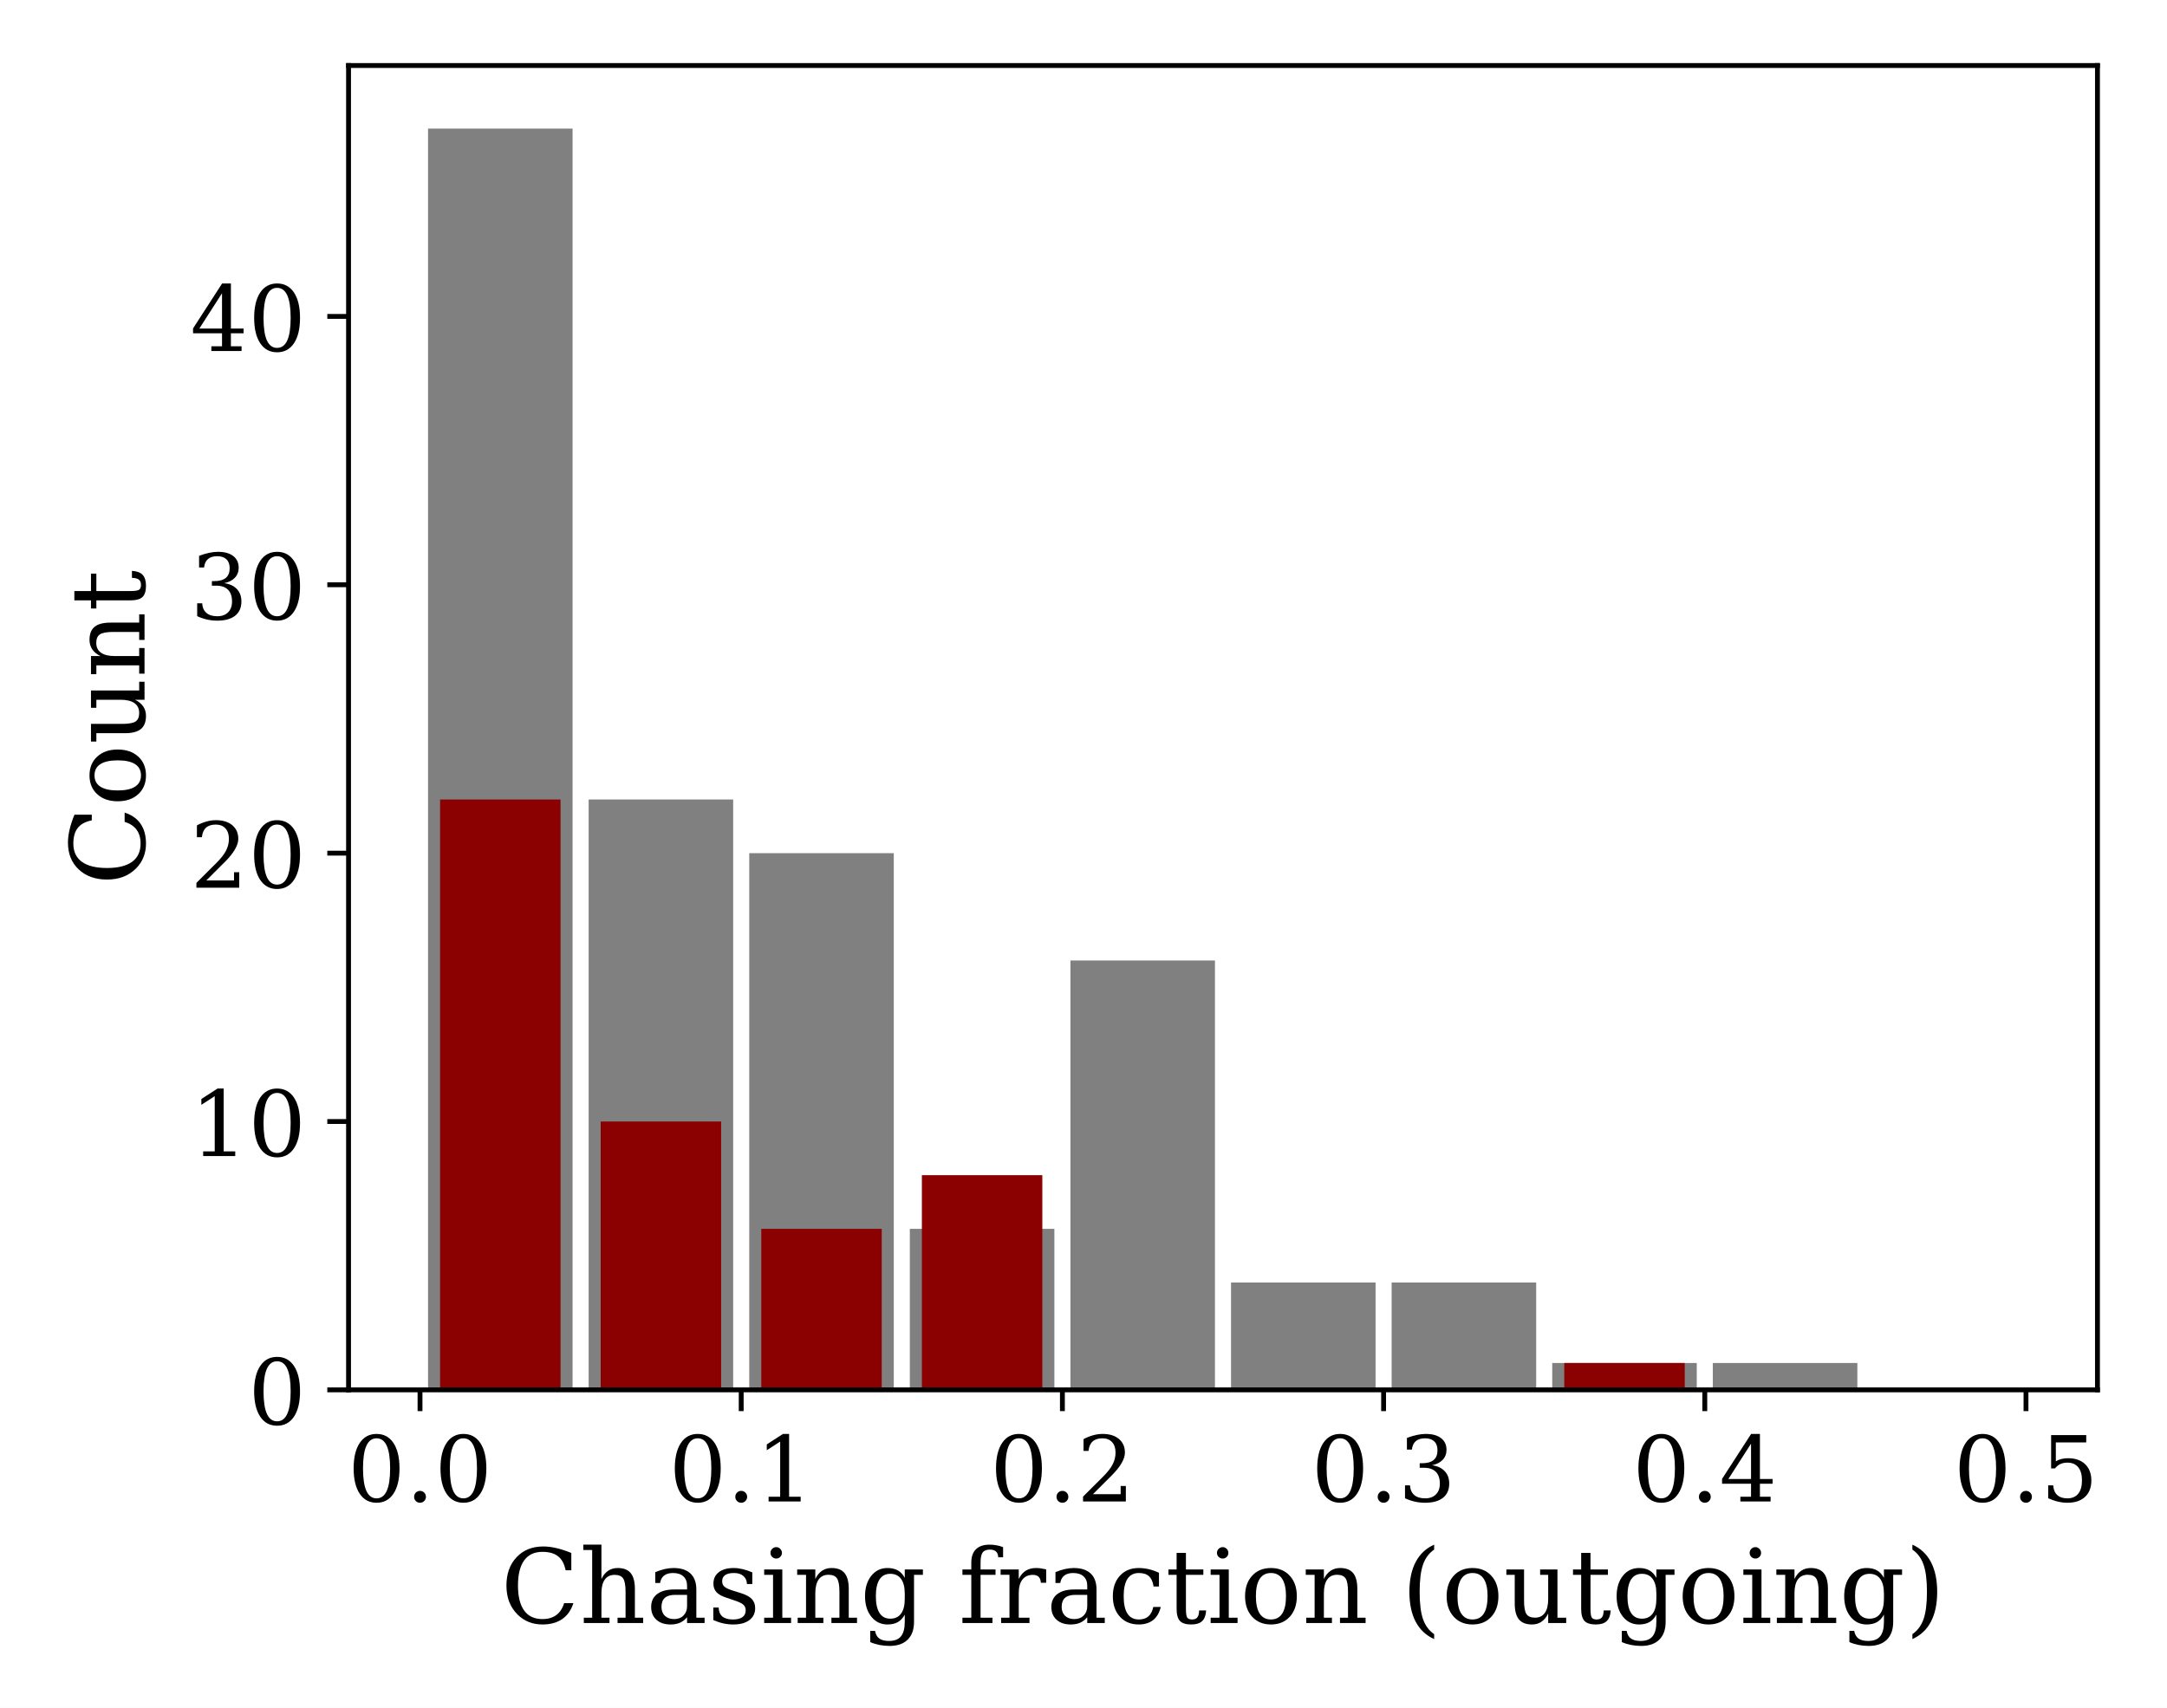
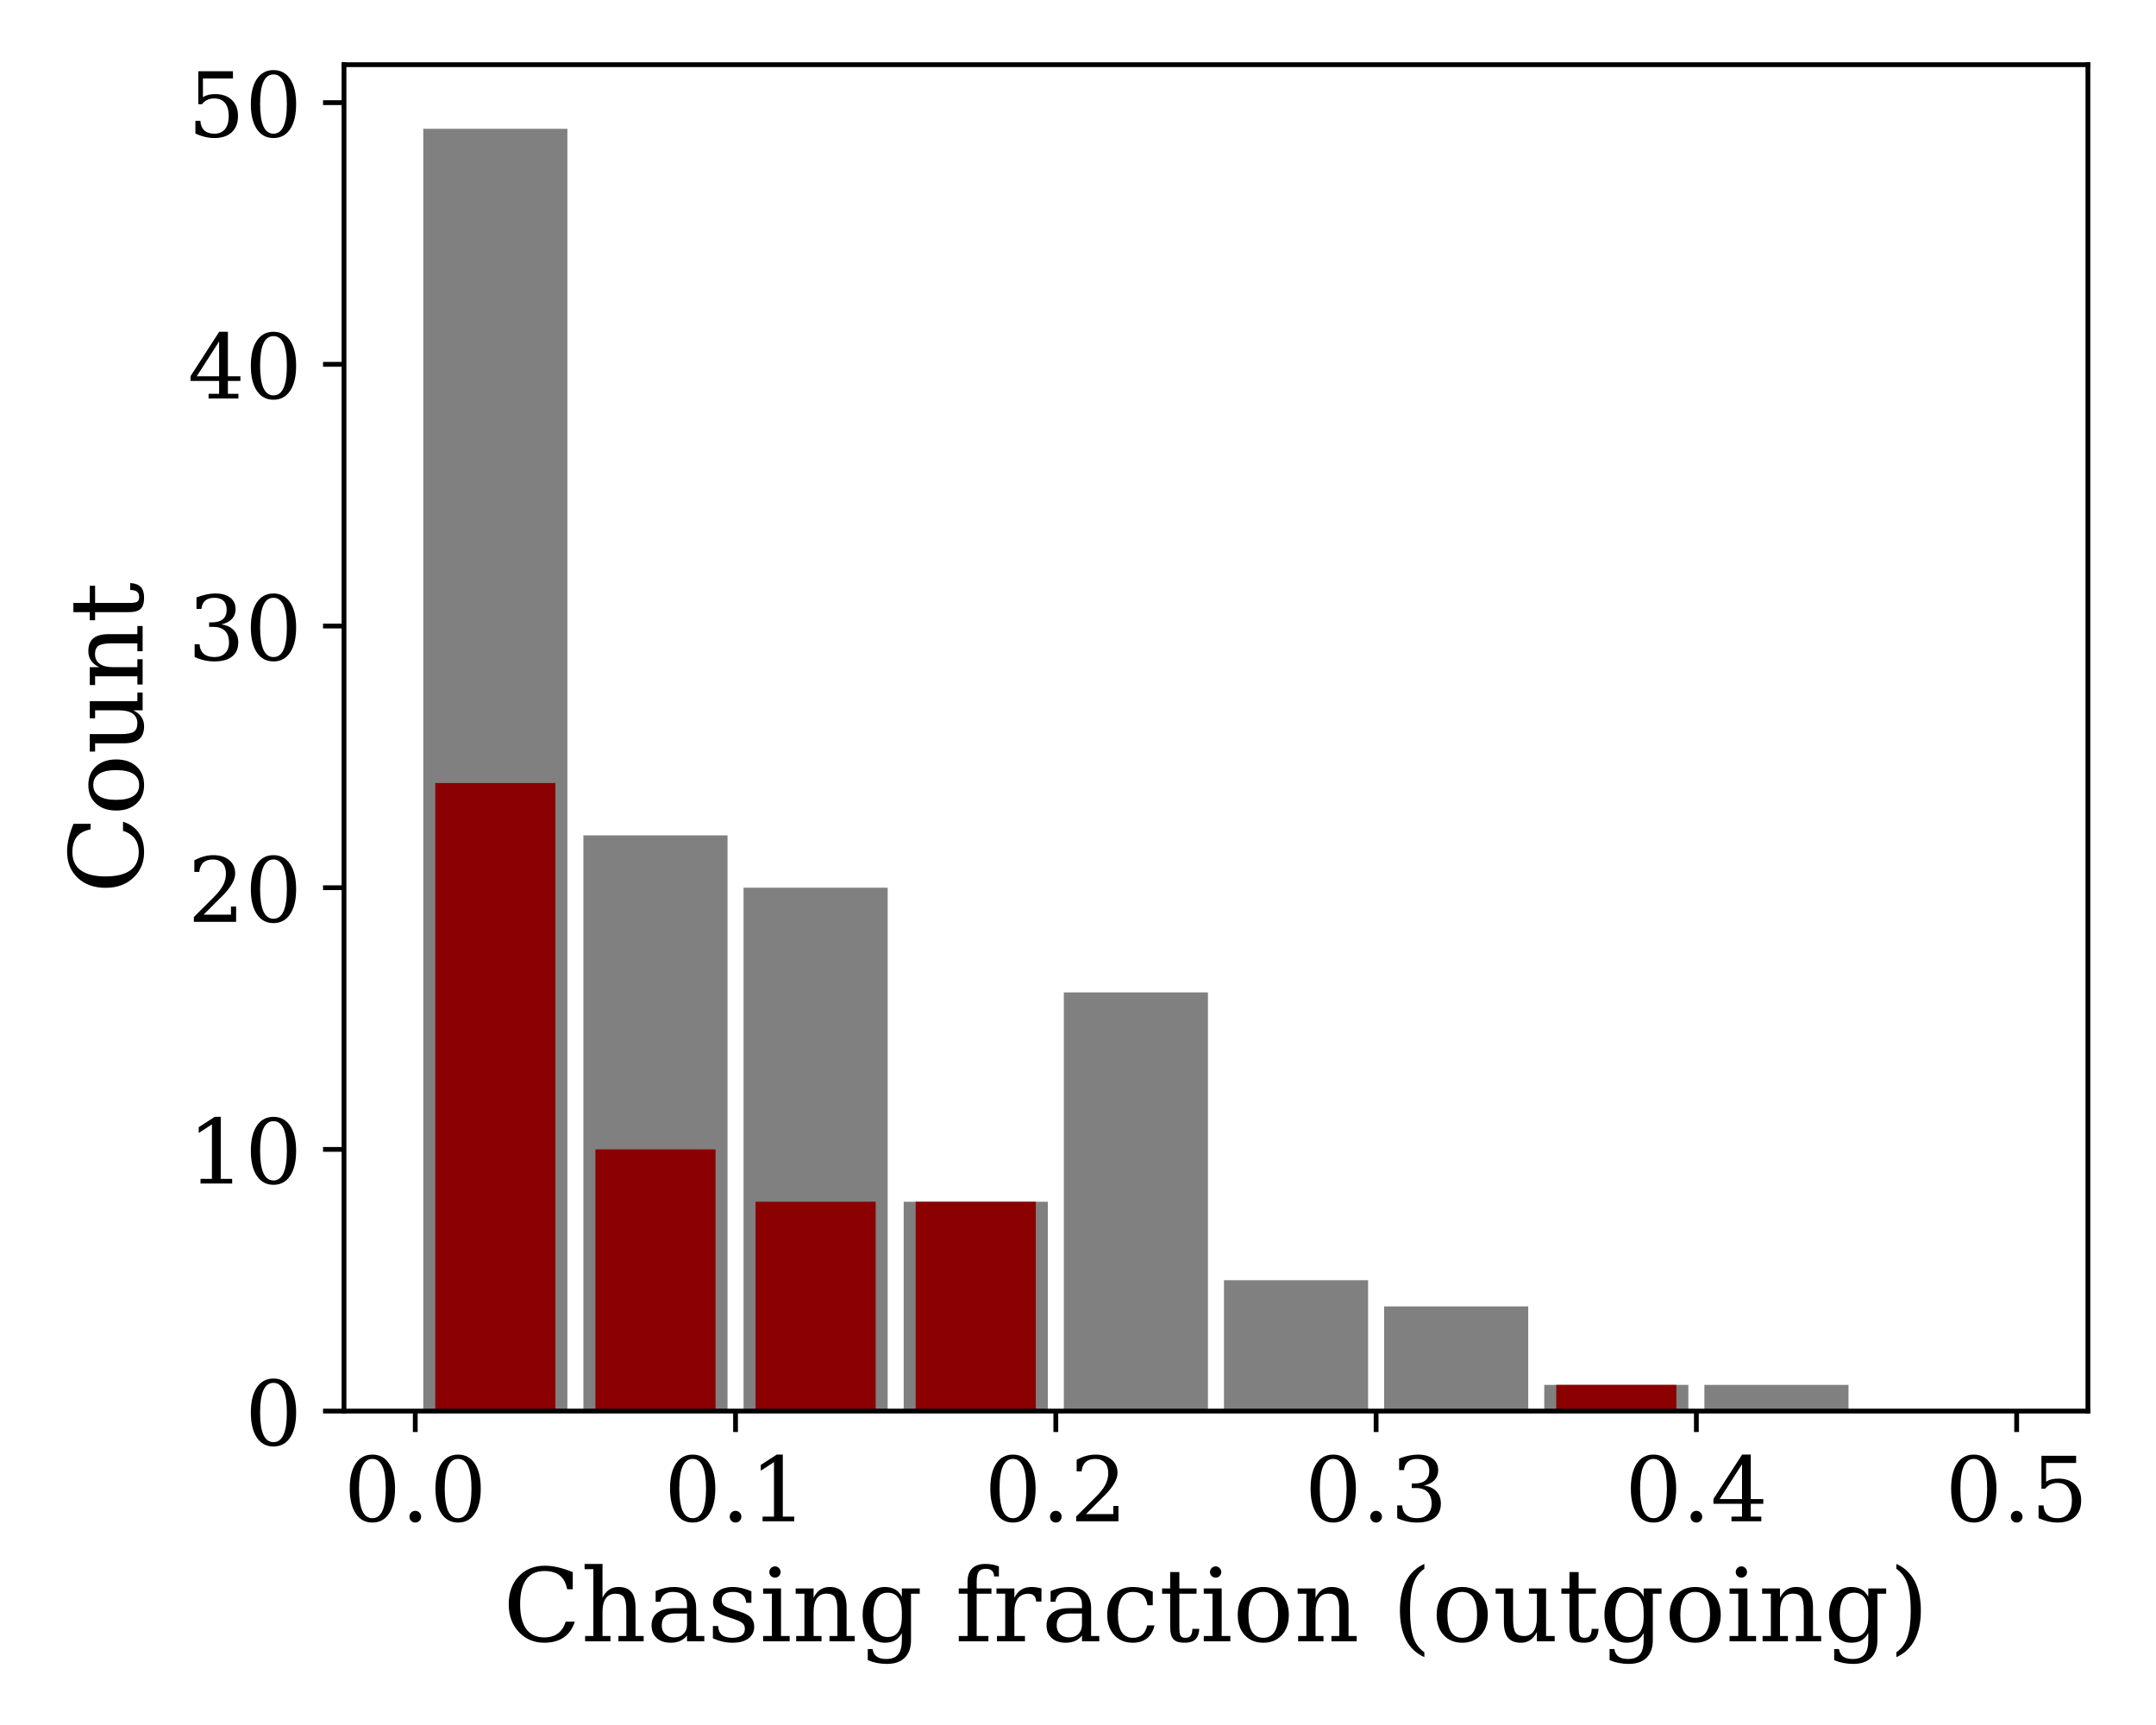
- <svg xmlns="http://www.w3.org/2000/svg" xmlns:xlink="http://www.w3.org/1999/xlink" width="357.12pt" height="281.52pt" viewBox="0 0 357.12 281.52" version="1.1">
+ <svg xmlns="http://www.w3.org/2000/svg" xmlns:xlink="http://www.w3.org/1999/xlink" width="360pt" height="288pt" viewBox="0 0 360 288" version="1.1">
  <defs>
    <style type="text/css">*{stroke-linejoin: round; stroke-linecap: butt}</style>
  </defs>
  <g id="figure_1">
    <g id="patch_1">
-       <path d="M 0 281.52  L 357.12 281.52  L 357.12 0  L 0 0  z " style="fill: #ffffff" />
+       <path d="M 0 288  L 360 288  L 360 0  L 0 0  z " style="fill: #ffffff" />
    </g>
    <g id="axes_1">
      <g id="patch_2">
-         <path d="M 57.44 229.109  L 345.66 229.109  L 345.66 10.8  L 57.44 10.8  z " style="fill: #ffffff" />
+         <path d="M 57.44 235.589  L 348.631 235.589  L 348.631 10.8  L 57.44 10.8  z " style="fill: #ffffff" />
      </g>
      <g id="patch_3">
-         <path d="M 70.541 229.109  L 94.361 229.109  L 94.361 21.196  L 70.541 21.196  z " clip-path="url(#p6cd3b0bb70)" style="fill: #808080" />
+         <path d="M 70.676 235.589  L 94.741 235.589  L 94.741 21.504  L 70.676 21.504  z " clip-path="url(#p08cdc9a379)" style="fill: #808080" />
      </g>
      <g id="patch_4">
-         <path d="M 97.007 229.109  L 120.827 229.109  L 120.827 131.788  L 97.007 131.788  z " clip-path="url(#p6cd3b0bb70)" style="fill: #808080" />
+         <path d="M 97.415 235.589  L 121.481 235.589  L 121.481 139.469  L 97.415 139.469  z " clip-path="url(#p08cdc9a379)" style="fill: #808080" />
      </g>
      <g id="patch_5">
-         <path d="M 123.474 229.109  L 147.294 229.109  L 147.294 140.635  L 123.474 140.635  z " clip-path="url(#p6cd3b0bb70)" style="fill: #808080" />
+         <path d="M 124.155 235.589  L 148.22 235.589  L 148.22 148.207  L 124.155 148.207  z " clip-path="url(#p08cdc9a379)" style="fill: #808080" />
      </g>
      <g id="patch_6">
-         <path d="M 149.94 229.109  L 173.76 229.109  L 173.76 202.567  L 149.94 202.567  z " clip-path="url(#p6cd3b0bb70)" style="fill: #808080" />
+         <path d="M 150.894 235.589  L 174.959 235.589  L 174.959 200.636  L 150.894 200.636  z " clip-path="url(#p08cdc9a379)" style="fill: #808080" />
      </g>
      <g id="patch_7">
-         <path d="M 176.407 229.109  L 200.226 229.109  L 200.226 158.33  L 176.407 158.33  z " clip-path="url(#p6cd3b0bb70)" style="fill: #808080" />
+         <path d="M 177.633 235.589  L 201.698 235.589  L 201.698 165.684  L 177.633 165.684  z " clip-path="url(#p08cdc9a379)" style="fill: #808080" />
      </g>
      <g id="patch_8">
-         <path d="M 202.873 229.109  L 226.693 229.109  L 226.693 211.414  L 202.873 211.414  z " clip-path="url(#p6cd3b0bb70)" style="fill: #808080" />
+         <path d="M 204.372 235.589  L 228.438 235.589  L 228.438 213.743  L 204.372 213.743  z " clip-path="url(#p08cdc9a379)" style="fill: #808080" />
      </g>
      <g id="patch_9">
-         <path d="M 229.34 229.109  L 253.159 229.109  L 253.159 211.414  L 229.34 211.414  z " clip-path="url(#p6cd3b0bb70)" style="fill: #808080" />
+         <path d="M 231.112 235.589  L 255.177 235.589  L 255.177 218.112  L 231.112 218.112  z " clip-path="url(#p08cdc9a379)" style="fill: #808080" />
      </g>
      <g id="patch_10">
-         <path d="M 255.806 229.109  L 279.626 229.109  L 279.626 224.685  L 255.806 224.685  z " clip-path="url(#p6cd3b0bb70)" style="fill: #808080" />
+         <path d="M 257.851 235.589  L 281.916 235.589  L 281.916 231.22  L 257.851 231.22  z " clip-path="url(#p08cdc9a379)" style="fill: #808080" />
      </g>
      <g id="patch_11">
-         <path d="M 282.272 229.109  L 306.092 229.109  L 306.092 224.685  L 282.272 224.685  z " clip-path="url(#p6cd3b0bb70)" style="fill: #808080" />
+         <path d="M 284.59 235.589  L 308.656 235.589  L 308.656 231.22  L 284.59 231.22  z " clip-path="url(#p08cdc9a379)" style="fill: #808080" />
      </g>
      <g id="patch_12">
-         <path d="M 308.739 229.109  L 332.559 229.109  L 332.559 229.109  L 308.739 229.109  z " clip-path="url(#p6cd3b0bb70)" style="fill: #808080" />
+         <path d="M 311.33 235.589  L 335.395 235.589  L 335.395 235.589  L 311.33 235.589  z " clip-path="url(#p08cdc9a379)" style="fill: #808080" />
      </g>
      <g id="patch_13">
-         <path d="M 72.526 229.109  L 92.376 229.109  L 92.376 131.788  L 72.526 131.788  z " clip-path="url(#p6cd3b0bb70)" style="fill: #8b0000" />
+         <path d="M 72.681 235.589  L 92.736 235.589  L 92.736 130.731  L 72.681 130.731  z " clip-path="url(#p08cdc9a379)" style="fill: #8b0000" />
      </g>
      <g id="patch_14">
-         <path d="M 98.992 229.109  L 118.842 229.109  L 118.842 184.872  L 98.992 184.872  z " clip-path="url(#p6cd3b0bb70)" style="fill: #8b0000" />
+         <path d="M 99.421 235.589  L 119.475 235.589  L 119.475 191.898  L 99.421 191.898  z " clip-path="url(#p08cdc9a379)" style="fill: #8b0000" />
      </g>
      <g id="patch_15">
-         <path d="M 125.459 229.109  L 145.309 229.109  L 145.309 202.567  L 125.459 202.567  z " clip-path="url(#p6cd3b0bb70)" style="fill: #8b0000" />
+         <path d="M 126.16 235.589  L 146.214 235.589  L 146.214 200.636  L 126.16 200.636  z " clip-path="url(#p08cdc9a379)" style="fill: #8b0000" />
      </g>
      <g id="patch_16">
-         <path d="M 151.925 229.109  L 171.775 229.109  L 171.775 193.719  L 151.925 193.719  z " clip-path="url(#p6cd3b0bb70)" style="fill: #8b0000" />
+         <path d="M 152.899 235.589  L 172.954 235.589  L 172.954 200.636  L 152.899 200.636  z " clip-path="url(#p08cdc9a379)" style="fill: #8b0000" />
      </g>
      <g id="patch_17">
-         <path d="M 178.392 229.109  L 198.242 229.109  L 198.242 229.109  L 178.392 229.109  z " clip-path="url(#p6cd3b0bb70)" style="fill: #8b0000" />
+         <path d="M 179.639 235.589  L 199.693 235.589  L 199.693 235.589  L 179.639 235.589  z " clip-path="url(#p08cdc9a379)" style="fill: #8b0000" />
      </g>
      <g id="patch_18">
-         <path d="M 204.858 229.109  L 224.708 229.109  L 224.708 229.109  L 204.858 229.109  z " clip-path="url(#p6cd3b0bb70)" style="fill: #8b0000" />
+         <path d="M 206.378 235.589  L 226.432 235.589  L 226.432 235.589  L 206.378 235.589  z " clip-path="url(#p08cdc9a379)" style="fill: #8b0000" />
      </g>
      <g id="patch_19">
-         <path d="M 231.325 229.109  L 251.174 229.109  L 251.174 229.109  L 231.325 229.109  z " clip-path="url(#p6cd3b0bb70)" style="fill: #8b0000" />
+         <path d="M 233.117 235.589  L 253.172 235.589  L 253.172 235.589  L 233.117 235.589  z " clip-path="url(#p08cdc9a379)" style="fill: #8b0000" />
      </g>
      <g id="patch_20">
-         <path d="M 257.791 229.109  L 277.641 229.109  L 277.641 224.685  L 257.791 224.685  z " clip-path="url(#p6cd3b0bb70)" style="fill: #8b0000" />
+         <path d="M 259.856 235.589  L 279.911 235.589  L 279.911 231.22  L 259.856 231.22  z " clip-path="url(#p08cdc9a379)" style="fill: #8b0000" />
      </g>
      <g id="patch_21">
-         <path d="M 284.257 229.109  L 304.107 229.109  L 304.107 229.109  L 284.257 229.109  z " clip-path="url(#p6cd3b0bb70)" style="fill: #8b0000" />
+         <path d="M 286.596 235.589  L 306.65 235.589  L 306.65 235.589  L 286.596 235.589  z " clip-path="url(#p08cdc9a379)" style="fill: #8b0000" />
      </g>
      <g id="patch_22">
-         <path d="M 310.724 229.109  L 330.574 229.109  L 330.574 229.109  L 310.724 229.109  z " clip-path="url(#p6cd3b0bb70)" style="fill: #8b0000" />
+         <path d="M 313.335 235.589  L 333.389 235.589  L 333.389 235.589  L 313.335 235.589  z " clip-path="url(#p08cdc9a379)" style="fill: #8b0000" />
      </g>
      <g id="matplotlib.axis_1">
        <g id="xtick_1">
          <g id="line2d_1">
            <defs>
-               <path id="m9147085a11" d="M 0 0  L 0 3.5  " style="stroke: #000000; stroke-width: 0.8" />
+               <path id="mfca15f0f8c" d="M 0 0  L 0 3.5  " style="stroke: #000000; stroke-width: 0.8" />
            </defs>
            <g>
-               <use xlink:href="#m9147085a11" x="69.218" y="229.109" style="stroke: #000000; stroke-width: 0.8" />
+               <use xlink:href="#mfca15f0f8c" x="69.339" y="235.589" style="stroke: #000000; stroke-width: 0.8" />
            </g>
          </g>
          <g id="text_1">
-             <g transform="translate(57.29023 247.5064) scale(0.15 -0.15)">
+             <g transform="translate(57.41164 253.9864) scale(0.15 -0.15)">
              <defs>
                <path id="DejaVuSerif-30" d="M 2034 219  Q 2513 219 2750 744  Q 2988 1269 2988 2328  Q 2988 3391 2750 3916  Q 2513 4441 2034 4441  Q 1556 4441 1318 3916  Q 1081 3391 1081 2328  Q 1081 1269 1318 744  Q 1556 219 2034 219  z M 2034 -91  Q 1275 -91 848 546  Q 422 1184 422 2328  Q 422 3475 848 4112  Q 1275 4750 2034 4750  Q 2797 4750 3222 4112  Q 3647 3475 3647 2328  Q 3647 1184 3222 546  Q 2797 -91 2034 -91  z " transform="scale(0.015625)" />
                <path id="DejaVuSerif-2e" d="M 603 325  Q 603 500 722 622  Q 841 744 1019 744  Q 1191 744 1312 622  Q 1434 500 1434 325  Q 1434 153 1312 31  Q 1191 -91 1019 -91  Q 841 -91 722 29  Q 603 150 603 325  z " transform="scale(0.015625)" />
              </defs>
              <use xlink:href="#DejaVuSerif-30" />
              <use xlink:href="#DejaVuSerif-2e" transform="translate(63.62305 0)" />
              <use xlink:href="#DejaVuSerif-30" transform="translate(95.41016 0)" />
            </g>
          </g>
        </g>
        <g id="xtick_2">
          <g id="line2d_2">
            <g>
-               <use xlink:href="#m9147085a11" x="122.15" y="229.109" style="stroke: #000000; stroke-width: 0.8" />
+               <use xlink:href="#mfca15f0f8c" x="122.818" y="235.589" style="stroke: #000000; stroke-width: 0.8" />
            </g>
          </g>
          <g id="text_2">
-             <g transform="translate(110.2231 247.5064) scale(0.15 -0.15)">
+             <g transform="translate(110.8902 253.9864) scale(0.15 -0.15)">
              <defs>
                <path id="DejaVuSerif-31" d="M 909 0  L 909 331  L 1722 331  L 1722 4213  L 781 3603  L 781 4013  L 1919 4750  L 2350 4750  L 2350 331  L 3163 331  L 3163 0  L 909 0  z " transform="scale(0.015625)" />
              </defs>
              <use xlink:href="#DejaVuSerif-30" />
              <use xlink:href="#DejaVuSerif-2e" transform="translate(63.62305 0)" />
              <use xlink:href="#DejaVuSerif-31" transform="translate(95.41016 0)" />
            </g>
          </g>
        </g>
        <g id="xtick_3">
          <g id="line2d_3">
            <g>
-               <use xlink:href="#m9147085a11" x="175.083" y="229.109" style="stroke: #000000; stroke-width: 0.8" />
+               <use xlink:href="#mfca15f0f8c" x="176.296" y="235.589" style="stroke: #000000; stroke-width: 0.8" />
            </g>
          </g>
          <g id="text_3">
-             <g transform="translate(163.156 247.5064) scale(0.15 -0.15)">
+             <g transform="translate(164.3688 253.9864) scale(0.15 -0.15)">
              <defs>
                <path id="DejaVuSerif-32" d="M 819 3553  L 469 3553  L 469 4384  Q 803 4563 1142 4656  Q 1481 4750 1806 4750  Q 2534 4750 2956 4397  Q 3378 4044 3378 3438  Q 3378 2753 2422 1800  Q 2347 1728 2309 1691  L 1131 513  L 3078 513  L 3078 1088  L 3444 1088  L 3444 0  L 434 0  L 434 341  L 1850 1753  Q 2319 2222 2519 2614  Q 2719 3006 2719 3438  Q 2719 3909 2473 4175  Q 2228 4441 1797 4441  Q 1350 4441 1106 4219  Q 863 3997 819 3553  z " transform="scale(0.015625)" />
              </defs>
              <use xlink:href="#DejaVuSerif-30" />
              <use xlink:href="#DejaVuSerif-2e" transform="translate(63.62305 0)" />
              <use xlink:href="#DejaVuSerif-32" transform="translate(95.41016 0)" />
            </g>
          </g>
        </g>
        <g id="xtick_4">
          <g id="line2d_4">
            <g>
-               <use xlink:href="#m9147085a11" x="228.016" y="229.109" style="stroke: #000000; stroke-width: 0.8" />
+               <use xlink:href="#mfca15f0f8c" x="229.775" y="235.589" style="stroke: #000000; stroke-width: 0.8" />
            </g>
          </g>
          <g id="text_4">
-             <g transform="translate(216.0889 247.5064) scale(0.15 -0.15)">
+             <g transform="translate(217.8474 253.9864) scale(0.15 -0.15)">
              <defs>
                <path id="DejaVuSerif-33" d="M 622 4469  Q 988 4606 1323 4678  Q 1659 4750 1953 4750  Q 2638 4750 3022 4454  Q 3406 4159 3406 3634  Q 3406 3213 3140 2930  Q 2875 2647 2388 2547  Q 2963 2466 3280 2130  Q 3597 1794 3597 1259  Q 3597 606 3158 257  Q 2719 -91 1894 -91  Q 1528 -91 1179 -12  Q 831 66 488 225  L 488 1131  L 838 1131  Q 869 681 1141 450  Q 1413 219 1906 219  Q 2384 219 2661 495  Q 2938 772 2938 1253  Q 2938 1803 2653 2086  Q 2369 2369 1819 2369  L 1522 2369  L 1522 2688  L 1678 2688  Q 2225 2688 2498 2914  Q 2772 3141 2772 3597  Q 2772 4006 2547 4223  Q 2322 4441 1900 4441  Q 1478 4441 1245 4241  Q 1013 4041 972 3647  L 622 3647  L 622 4469  z " transform="scale(0.015625)" />
              </defs>
              <use xlink:href="#DejaVuSerif-30" />
              <use xlink:href="#DejaVuSerif-2e" transform="translate(63.62305 0)" />
              <use xlink:href="#DejaVuSerif-33" transform="translate(95.41016 0)" />
            </g>
          </g>
        </g>
        <g id="xtick_5">
          <g id="line2d_5">
            <g>
-               <use xlink:href="#m9147085a11" x="280.949" y="229.109" style="stroke: #000000; stroke-width: 0.8" />
+               <use xlink:href="#mfca15f0f8c" x="283.253" y="235.589" style="stroke: #000000; stroke-width: 0.8" />
            </g>
          </g>
          <g id="text_5">
-             <g transform="translate(269.0218 247.5064) scale(0.15 -0.15)">
+             <g transform="translate(271.3259 253.9864) scale(0.15 -0.15)">
              <defs>
                <path id="DejaVuSerif-34" d="M 2234 1581  L 2234 4063  L 641 1581  L 2234 1581  z M 3609 0  L 1484 0  L 1484 331  L 2234 331  L 2234 1247  L 197 1247  L 197 1588  L 2241 4750  L 2859 4750  L 2859 1581  L 3750 1581  L 3750 1247  L 2859 1247  L 2859 331  L 3609 331  L 3609 0  z " transform="scale(0.015625)" />
              </defs>
              <use xlink:href="#DejaVuSerif-30" />
              <use xlink:href="#DejaVuSerif-2e" transform="translate(63.62305 0)" />
              <use xlink:href="#DejaVuSerif-34" transform="translate(95.41016 0)" />
            </g>
          </g>
        </g>
        <g id="xtick_6">
          <g id="line2d_6">
            <g>
-               <use xlink:href="#m9147085a11" x="333.882" y="229.109" style="stroke: #000000; stroke-width: 0.8" />
+               <use xlink:href="#mfca15f0f8c" x="336.732" y="235.589" style="stroke: #000000; stroke-width: 0.8" />
            </g>
          </g>
          <g id="text_6">
-             <g transform="translate(321.9547 247.5064) scale(0.15 -0.15)">
+             <g transform="translate(324.8045 253.9864) scale(0.15 -0.15)">
              <defs>
                <path id="DejaVuSerif-35" d="M 3219 4666  L 3219 4153  L 1081 4153  L 1081 2816  Q 1244 2928 1461 2984  Q 1678 3041 1947 3041  Q 2703 3041 3140 2622  Q 3578 2203 3578 1478  Q 3578 738 3136 323  Q 2694 -91 1894 -91  Q 1572 -91 1234 -12  Q 897 66 544 225  L 544 1131  L 897 1131  Q 925 688 1179 453  Q 1434 219 1894 219  Q 2388 219 2653 544  Q 2919 869 2919 1478  Q 2919 2084 2655 2407  Q 2391 2731 1894 2731  Q 1613 2731 1398 2631  Q 1184 2531 1019 2322  L 750 2322  L 750 4666  L 3219 4666  z " transform="scale(0.015625)" />
              </defs>
              <use xlink:href="#DejaVuSerif-30" />
              <use xlink:href="#DejaVuSerif-2e" transform="translate(63.62305 0)" />
              <use xlink:href="#DejaVuSerif-35" transform="translate(95.41016 0)" />
            </g>
          </g>
        </g>
        <g id="text_7">
-           <g transform="translate(82.50731 267.5433) scale(0.17 -0.17)">
+           <g transform="translate(83.99291 274.0233) scale(0.17 -0.17)">
            <defs>
              <path id="DejaVuSerif-43" d="M 4513 1234  Q 4306 581 3820 245  Q 3334 -91 2591 -91  Q 2134 -91 1743 65  Q 1353 222 1050 525  Q 700 875 529 1320  Q 359 1766 359 2328  Q 359 3416 987 4083  Q 1616 4750 2644 4750  Q 3025 4750 3456 4650  Q 3888 4550 4384 4347  L 4384 3272  L 4031 3272  Q 3916 3859 3567 4137  Q 3219 4416 2591 4416  Q 1844 4416 1459 3886  Q 1075 3356 1075 2328  Q 1075 1303 1459 773  Q 1844 244 2591 244  Q 3113 244 3450 492  Q 3788 741 3938 1234  L 4513 1234  z " transform="scale(0.015625)" />
              <path id="DejaVuSerif-68" d="M 263 0  L 263 331  L 781 331  L 781 4531  L 231 4531  L 231 4863  L 1356 4863  L 1356 2731  Q 1516 3069 1770 3241  Q 2025 3413 2363 3413  Q 2913 3413 3172 3097  Q 3431 2781 3431 2113  L 3431 331  L 3944 331  L 3944 0  L 2356 0  L 2356 331  L 2853 331  L 2853 1931  Q 2853 2541 2704 2764  Q 2556 2988 2175 2988  Q 1775 2988 1565 2697  Q 1356 2406 1356 1850  L 1356 331  L 1856 331  L 1856 0  L 263 0  z " transform="scale(0.015625)" />
              <path id="DejaVuSerif-61" d="M 2547 1044  L 2547 1747  L 1806 1747  Q 1378 1747 1168 1562  Q 959 1378 959 997  Q 959 650 1171 447  Q 1384 244 1747 244  Q 2106 244 2326 466  Q 2547 688 2547 1044  z M 3122 2075  L 3122 331  L 3634 331  L 3634 0  L 2547 0  L 2547 359  Q 2356 128 2106 18  Q 1856 -91 1522 -91  Q 969 -91 644 203  Q 319 497 319 997  Q 319 1513 691 1797  Q 1063 2081 1741 2081  L 2547 2081  L 2547 2309  Q 2547 2688 2317 2895  Q 2088 3103 1672 3103  Q 1328 3103 1125 2947  Q 922 2791 872 2484  L 575 2484  L 575 3156  Q 875 3284 1158 3348  Q 1441 3413 1709 3413  Q 2400 3413 2761 3070  Q 3122 2728 3122 2075  z " transform="scale(0.015625)" />
              <path id="DejaVuSerif-73" d="M 359 184  L 359 959  L 691 959  Q 703 588 923 403  Q 1144 219 1575 219  Q 1963 219 2166 364  Q 2369 509 2369 788  Q 2369 1006 2220 1140  Q 2072 1275 1594 1428  L 1178 1569  Q 750 1706 558 1912  Q 366 2119 366 2438  Q 366 2894 700 3153  Q 1034 3413 1625 3413  Q 1888 3413 2178 3344  Q 2469 3275 2778 3144  L 2778 2419  L 2447 2419  Q 2434 2741 2221 2922  Q 2009 3103 1644 3103  Q 1281 3103 1095 2975  Q 909 2847 909 2591  Q 909 2381 1050 2254  Q 1191 2128 1613 1997  L 2069 1856  Q 2541 1709 2748 1489  Q 2956 1269 2956 922  Q 2956 450 2595 179  Q 2234 -91 1600 -91  Q 1278 -91 972 -22  Q 666 47 359 184  z " transform="scale(0.015625)" />
              <path id="DejaVuSerif-69" d="M 622 4353  Q 622 4497 726 4603  Q 831 4709 978 4709  Q 1122 4709 1226 4603  Q 1331 4497 1331 4353  Q 1331 4206 1228 4103  Q 1125 4000 978 4000  Q 831 4000 726 4103  Q 622 4206 622 4353  z M 1356 331  L 1900 331  L 1900 0  L 231 0  L 231 331  L 781 331  L 781 2988  L 231 2988  L 231 3322  L 1356 3322  L 1356 331  z " transform="scale(0.015625)" />
              <path id="DejaVuSerif-6e" d="M 263 0  L 263 331  L 781 331  L 781 2988  L 231 2988  L 231 3322  L 1356 3322  L 1356 2731  Q 1516 3069 1770 3241  Q 2025 3413 2363 3413  Q 2913 3413 3172 3097  Q 3431 2781 3431 2113  L 3431 331  L 3944 331  L 3944 0  L 2356 0  L 2356 331  L 2853 331  L 2853 1931  Q 2853 2541 2703 2767  Q 2553 2994 2175 2994  Q 1775 2994 1565 2701  Q 1356 2409 1356 1850  L 1356 331  L 1856 331  L 1856 0  L 263 0  z " transform="scale(0.015625)" />
              <path id="DejaVuSerif-67" d="M 3359 2988  L 3359 72  Q 3359 -644 2965 -1033  Q 2572 -1422 1844 -1422  Q 1516 -1422 1216 -1362  Q 916 -1303 641 -1184  L 641 -488  L 941 -488  Q 997 -813 1206 -963  Q 1416 -1113 1806 -1113  Q 2313 -1113 2548 -827  Q 2784 -541 2784 72  L 2784 519  Q 2616 206 2355 57  Q 2094 -91 1709 -91  Q 1097 -91 708 395  Q 319 881 319 1663  Q 319 2444 706 2928  Q 1094 3413 1709 3413  Q 2094 3413 2355 3264  Q 2616 3116 2784 2803  L 2784 3322  L 3909 3322  L 3909 2988  L 3359 2988  z M 2784 1825  Q 2784 2422 2554 2737  Q 2325 3053 1888 3053  Q 1444 3053 1217 2703  Q 991 2353 991 1663  Q 991 975 1217 622  Q 1444 269 1888 269  Q 2325 269 2554 583  Q 2784 897 2784 1497  L 2784 1825  z " transform="scale(0.015625)" />
              <path id="DejaVuSerif-20" transform="scale(0.015625)" />
              <path id="DejaVuSerif-66" d="M 2753 4078  L 2450 4078  Q 2447 4313 2317 4434  Q 2188 4556 1941 4556  Q 1619 4556 1487 4379  Q 1356 4203 1356 3750  L 1356 3322  L 2284 3322  L 2284 2988  L 1356 2988  L 1356 331  L 2094 331  L 2094 0  L 231 0  L 231 331  L 781 331  L 781 2988  L 231 2988  L 231 3322  L 781 3322  L 781 3738  Q 781 4294 1070 4578  Q 1359 4863 1919 4863  Q 2128 4863 2337 4825  Q 2547 4788 2753 4709  L 2753 4078  z " transform="scale(0.015625)" />
              <path id="DejaVuSerif-72" d="M 3059 3328  L 3059 2497  L 2728 2497  Q 2713 2744 2591 2866  Q 2469 2988 2234 2988  Q 1809 2988 1582 2694  Q 1356 2400 1356 1850  L 1356 331  L 2022 331  L 2022 0  L 263 0  L 263 331  L 781 331  L 781 2994  L 231 2994  L 231 3322  L 1356 3322  L 1356 2731  Q 1525 3078 1790 3245  Q 2056 3413 2438 3413  Q 2578 3413 2733 3391  Q 2888 3369 3059 3328  z " transform="scale(0.015625)" />
              <path id="DejaVuSerif-63" d="M 3291 997  Q 3169 466 2822 187  Q 2475 -91 1925 -91  Q 1200 -91 759 389  Q 319 869 319 1663  Q 319 2459 759 2936  Q 1200 3413 1925 3413  Q 2241 3413 2553 3339  Q 2866 3266 3181 3116  L 3181 2266  L 2847 2266  Q 2781 2703 2561 2903  Q 2341 3103 1931 3103  Q 1466 3103 1228 2742  Q 991 2381 991 1663  Q 991 944 1227 581  Q 1463 219 1931 219  Q 2303 219 2525 412  Q 2747 606 2828 997  L 3291 997  z " transform="scale(0.015625)" />
              <path id="DejaVuSerif-74" d="M 691 2988  L 184 2988  L 184 3322  L 691 3322  L 691 4353  L 1269 4353  L 1269 3322  L 2350 3322  L 2350 2988  L 1269 2988  L 1269 878  Q 1269 456 1350 337  Q 1431 219 1650 219  Q 1875 219 1978 351  Q 2081 484 2088 781  L 2522 781  Q 2497 328 2275 118  Q 2053 -91 1600 -91  Q 1103 -91 897 129  Q 691 350 691 878  L 691 2988  z " transform="scale(0.015625)" />
              <path id="DejaVuSerif-6f" d="M 1925 219  Q 2388 219 2623 584  Q 2859 950 2859 1663  Q 2859 2375 2623 2739  Q 2388 3103 1925 3103  Q 1463 3103 1227 2739  Q 991 2375 991 1663  Q 991 950 1228 584  Q 1466 219 1925 219  z M 1925 -91  Q 1200 -91 759 389  Q 319 869 319 1663  Q 319 2456 758 2934  Q 1197 3413 1925 3413  Q 2653 3413 3092 2934  Q 3531 2456 3531 1663  Q 3531 869 3092 389  Q 2653 -91 1925 -91  z " transform="scale(0.015625)" />
              <path id="DejaVuSerif-28" d="M 2041 -997  Q 1281 -656 893 83  Q 506 822 506 1931  Q 506 3044 893 3783  Q 1281 4522 2041 4863  L 2041 4556  Q 1559 4225 1350 3623  Q 1141 3022 1141 1931  Q 1141 844 1350 242  Q 1559 -359 2041 -691  L 2041 -997  z " transform="scale(0.015625)" />
              <path id="DejaVuSerif-75" d="M 2266 3322  L 3341 3322  L 3341 331  L 3884 331  L 3884 0  L 2766 0  L 2766 588  Q 2606 256 2353 82  Q 2100 -91 1766 -91  Q 1213 -91 952 223  Q 691 538 691 1209  L 691 2988  L 172 2988  L 172 3322  L 1269 3322  L 1269 1388  Q 1269 781 1417 556  Q 1566 331 1947 331  Q 2347 331 2556 625  Q 2766 919 2766 1478  L 2766 2988  L 2266 2988  L 2266 3322  z " transform="scale(0.015625)" />
              <path id="DejaVuSerif-29" d="M 453 -997  L 453 -691  Q 934 -359 1145 242  Q 1356 844 1356 1931  Q 1356 3022 1145 3623  Q 934 4225 453 4556  L 453 4863  Q 1216 4522 1603 3783  Q 1991 3044 1991 1931  Q 1991 822 1603 83  Q 1216 -656 453 -997  z " transform="scale(0.015625)" />
            </defs>
            <use xlink:href="#DejaVuSerif-43" />
            <use xlink:href="#DejaVuSerif-68" transform="translate(76.51367 0)" />
            <use xlink:href="#DejaVuSerif-61" transform="translate(140.918 0)" />
            <use xlink:href="#DejaVuSerif-73" transform="translate(200.5371 0)" />
            <use xlink:href="#DejaVuSerif-69" transform="translate(251.8555 0)" />
            <use xlink:href="#DejaVuSerif-6e" transform="translate(283.8379 0)" />
            <use xlink:href="#DejaVuSerif-67" transform="translate(348.2422 0)" />
            <use xlink:href="#DejaVuSerif-20" transform="translate(412.2559 0)" />
            <use xlink:href="#DejaVuSerif-66" transform="translate(444.043 0)" />
            <use xlink:href="#DejaVuSerif-72" transform="translate(481.0547 0)" />
            <use xlink:href="#DejaVuSerif-61" transform="translate(528.8574 0)" />
            <use xlink:href="#DejaVuSerif-63" transform="translate(588.4766 0)" />
            <use xlink:href="#DejaVuSerif-74" transform="translate(644.4824 0)" />
            <use xlink:href="#DejaVuSerif-69" transform="translate(684.668 0)" />
            <use xlink:href="#DejaVuSerif-6f" transform="translate(716.6504 0)" />
            <use xlink:href="#DejaVuSerif-6e" transform="translate(776.8555 0)" />
            <use xlink:href="#DejaVuSerif-20" transform="translate(841.2598 0)" />
            <use xlink:href="#DejaVuSerif-28" transform="translate(873.0469 0)" />
            <use xlink:href="#DejaVuSerif-6f" transform="translate(912.0605 0)" />
            <use xlink:href="#DejaVuSerif-75" transform="translate(972.2656 0)" />
            <use xlink:href="#DejaVuSerif-74" transform="translate(1036.67 0)" />
            <use xlink:href="#DejaVuSerif-67" transform="translate(1076.855 0)" />
            <use xlink:href="#DejaVuSerif-6f" transform="translate(1140.869 0)" />
            <use xlink:href="#DejaVuSerif-69" transform="translate(1201.074 0)" />
            <use xlink:href="#DejaVuSerif-6e" transform="translate(1233.057 0)" />
            <use xlink:href="#DejaVuSerif-67" transform="translate(1297.461 0)" />
            <use xlink:href="#DejaVuSerif-29" transform="translate(1361.475 0)" />
          </g>
        </g>
      </g>
      <g id="matplotlib.axis_2">
        <g id="ytick_1">
          <g id="line2d_7">
            <defs>
-               <path id="mdafb1508e6" d="M 0 0  L -3.5 0  " style="stroke: #000000; stroke-width: 0.8" />
+               <path id="mea3505a250" d="M 0 0  L -3.5 0  " style="stroke: #000000; stroke-width: 0.8" />
            </defs>
            <g>
-               <use xlink:href="#mdafb1508e6" x="57.44" y="229.109" style="stroke: #000000; stroke-width: 0.8" />
+               <use xlink:href="#mea3505a250" x="57.44" y="235.589" style="stroke: #000000; stroke-width: 0.8" />
            </g>
          </g>
          <g id="text_8">
-             <g transform="translate(40.89625 234.8076) scale(0.15 -0.15)">
+             <g transform="translate(40.89625 241.2876) scale(0.15 -0.15)">
              <use xlink:href="#DejaVuSerif-30" />
            </g>
          </g>
        </g>
        <g id="ytick_2">
          <g id="line2d_8">
            <g>
-               <use xlink:href="#mdafb1508e6" x="57.44" y="184.872" style="stroke: #000000; stroke-width: 0.8" />
+               <use xlink:href="#mea3505a250" x="57.44" y="191.898" style="stroke: #000000; stroke-width: 0.8" />
            </g>
          </g>
          <g id="text_9">
-             <g transform="translate(31.3525 190.5707) scale(0.15 -0.15)">
+             <g transform="translate(31.3525 197.5969) scale(0.15 -0.15)">
              <use xlink:href="#DejaVuSerif-31" />
              <use xlink:href="#DejaVuSerif-30" transform="translate(63.62305 0)" />
            </g>
          </g>
        </g>
        <g id="ytick_3">
          <g id="line2d_9">
            <g>
-               <use xlink:href="#mdafb1508e6" x="57.44" y="140.635" style="stroke: #000000; stroke-width: 0.8" />
+               <use xlink:href="#mea3505a250" x="57.44" y="148.207" style="stroke: #000000; stroke-width: 0.8" />
            </g>
          </g>
          <g id="text_10">
-             <g transform="translate(31.3525 146.3339) scale(0.15 -0.15)">
+             <g transform="translate(31.3525 153.9061) scale(0.15 -0.15)">
              <use xlink:href="#DejaVuSerif-32" />
              <use xlink:href="#DejaVuSerif-30" transform="translate(63.62305 0)" />
            </g>
          </g>
        </g>
        <g id="ytick_4">
          <g id="line2d_10">
            <g>
-               <use xlink:href="#mdafb1508e6" x="57.44" y="96.398" style="stroke: #000000; stroke-width: 0.8" />
+               <use xlink:href="#mea3505a250" x="57.44" y="104.517" style="stroke: #000000; stroke-width: 0.8" />
            </g>
          </g>
          <g id="text_11">
-             <g transform="translate(31.3525 102.0971) scale(0.15 -0.15)">
+             <g transform="translate(31.3525 110.2154) scale(0.15 -0.15)">
              <use xlink:href="#DejaVuSerif-33" />
              <use xlink:href="#DejaVuSerif-30" transform="translate(63.62305 0)" />
            </g>
          </g>
        </g>
        <g id="ytick_5">
          <g id="line2d_11">
            <g>
-               <use xlink:href="#mdafb1508e6" x="57.44" y="52.161" style="stroke: #000000; stroke-width: 0.8" />
+               <use xlink:href="#mea3505a250" x="57.44" y="60.826" style="stroke: #000000; stroke-width: 0.8" />
            </g>
          </g>
          <g id="text_12">
-             <g transform="translate(31.3525 57.86026) scale(0.15 -0.15)">
+             <g transform="translate(31.3525 66.5247) scale(0.15 -0.15)">
              <use xlink:href="#DejaVuSerif-34" />
              <use xlink:href="#DejaVuSerif-30" transform="translate(63.62305 0)" />
            </g>
          </g>
        </g>
-         <g id="text_13">
-           <g transform="translate(23.81703 145.9405) rotate(-90) scale(0.17 -0.17)">
+         <g id="ytick_6">
+           <g id="line2d_12">
+             <g>
+               <use xlink:href="#mea3505a250" x="57.44" y="17.135" style="stroke: #000000; stroke-width: 0.8" />
+             </g>
+           </g>
+           <g id="text_13">
+             <g transform="translate(31.3525 22.83398) scale(0.15 -0.15)">
+               <use xlink:href="#DejaVuSerif-35" />
+               <use xlink:href="#DejaVuSerif-30" transform="translate(63.62305 0)" />
+             </g>
+           </g>
+         </g>
+         <g id="text_14">
+           <g transform="translate(23.81703 149.1805) rotate(-90) scale(0.17 -0.17)">
            <use xlink:href="#DejaVuSerif-43" />
            <use xlink:href="#DejaVuSerif-6f" transform="translate(76.51367 0)" />
            <use xlink:href="#DejaVuSerif-75" transform="translate(136.7188 0)" />
            <use xlink:href="#DejaVuSerif-6e" transform="translate(201.123 0)" />
            <use xlink:href="#DejaVuSerif-74" transform="translate(265.5273 0)" />
          </g>
        </g>
      </g>
      <g id="patch_23">
-         <path d="M 57.44 229.109  L 57.44 10.8  " style="fill: none; stroke: #000000; stroke-width: 0.8; stroke-linejoin: miter; stroke-linecap: square" />
+         <path d="M 57.44 235.589  L 57.44 10.8  " style="fill: none; stroke: #000000; stroke-width: 0.8; stroke-linejoin: miter; stroke-linecap: square" />
      </g>
      <g id="patch_24">
-         <path d="M 345.66 229.109  L 345.66 10.8  " style="fill: none; stroke: #000000; stroke-width: 0.8; stroke-linejoin: miter; stroke-linecap: square" />
+         <path d="M 348.631 235.589  L 348.631 10.8  " style="fill: none; stroke: #000000; stroke-width: 0.8; stroke-linejoin: miter; stroke-linecap: square" />
      </g>
      <g id="patch_25">
-         <path d="M 57.44 229.109  L 345.66 229.109  " style="fill: none; stroke: #000000; stroke-width: 0.8; stroke-linejoin: miter; stroke-linecap: square" />
+         <path d="M 57.44 235.589  L 348.631 235.589  " style="fill: none; stroke: #000000; stroke-width: 0.8; stroke-linejoin: miter; stroke-linecap: square" />
      </g>
      <g id="patch_26">
-         <path d="M 57.44 10.8  L 345.66 10.8  " style="fill: none; stroke: #000000; stroke-width: 0.8; stroke-linejoin: miter; stroke-linecap: square" />
+         <path d="M 57.44 10.8  L 348.631 10.8  " style="fill: none; stroke: #000000; stroke-width: 0.8; stroke-linejoin: miter; stroke-linecap: square" />
      </g>
    </g>
  </g>
  <defs>
-     <clipPath id="p6cd3b0bb70">
-       <rect x="57.44" y="10.8" width="288.22" height="218.309" />
+     <clipPath id="p08cdc9a379">
+       <rect x="57.44" y="10.8" width="291.191" height="224.789" />
    </clipPath>
  </defs>
</svg>
